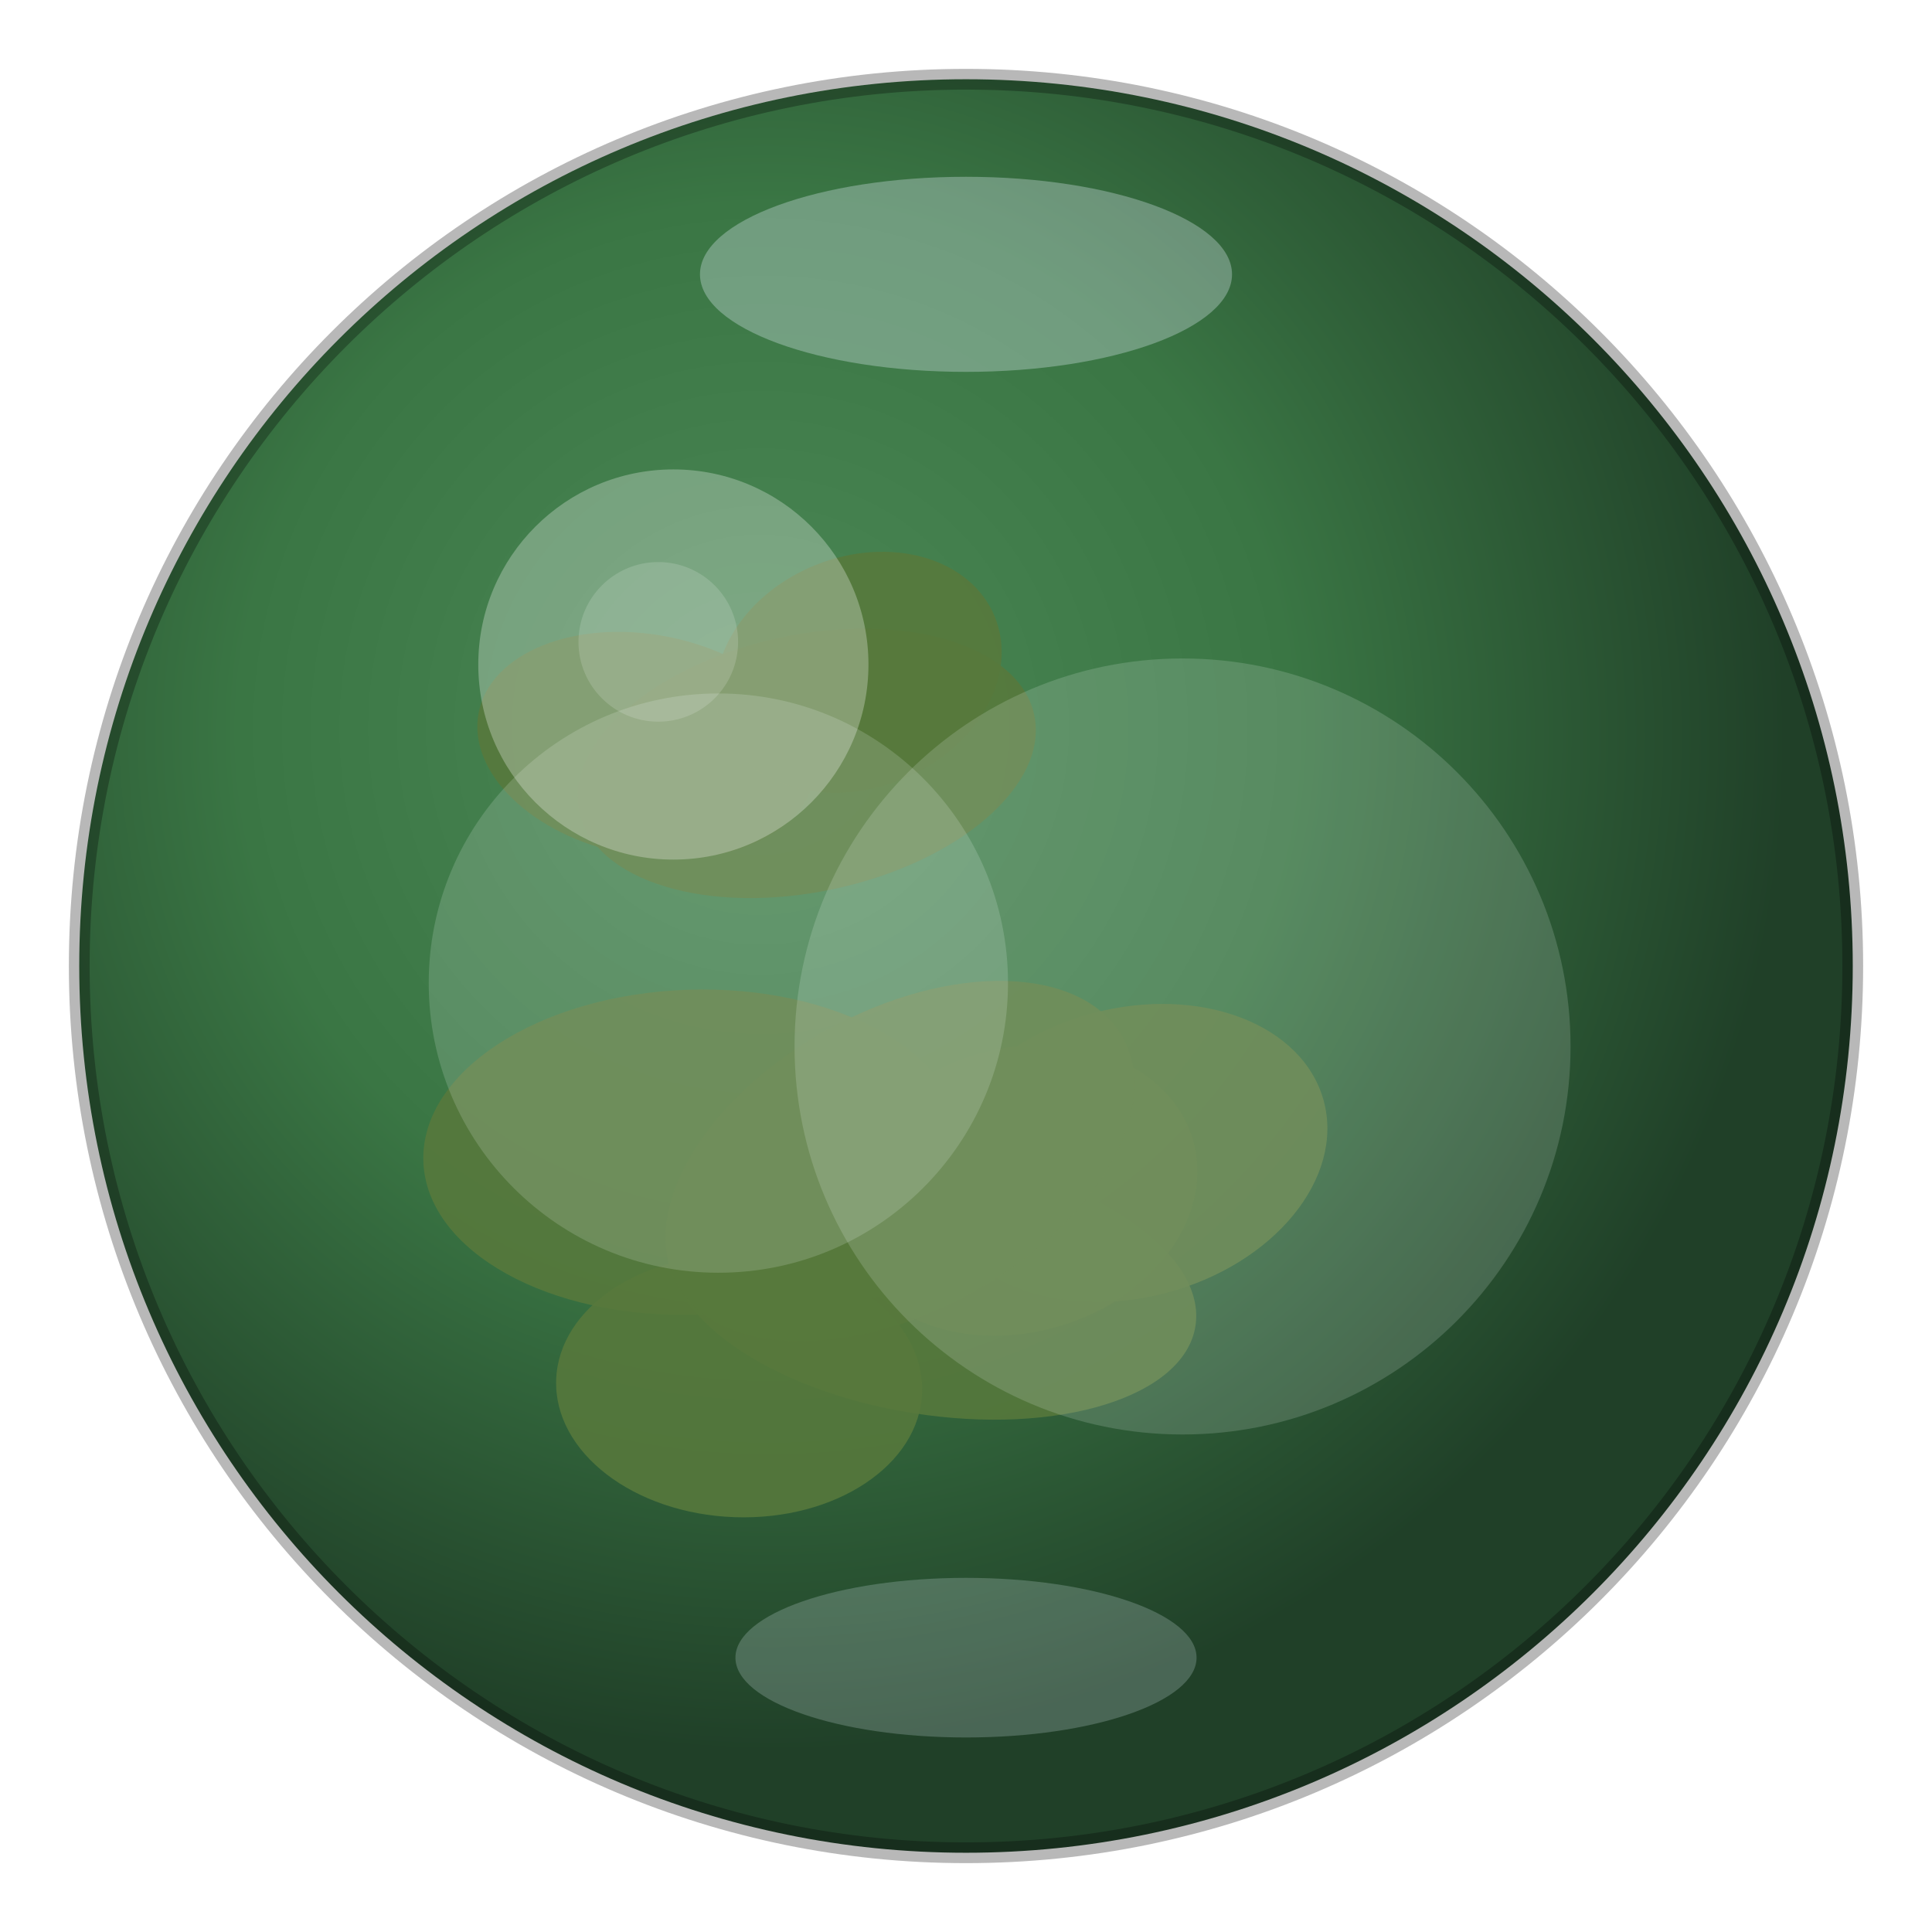
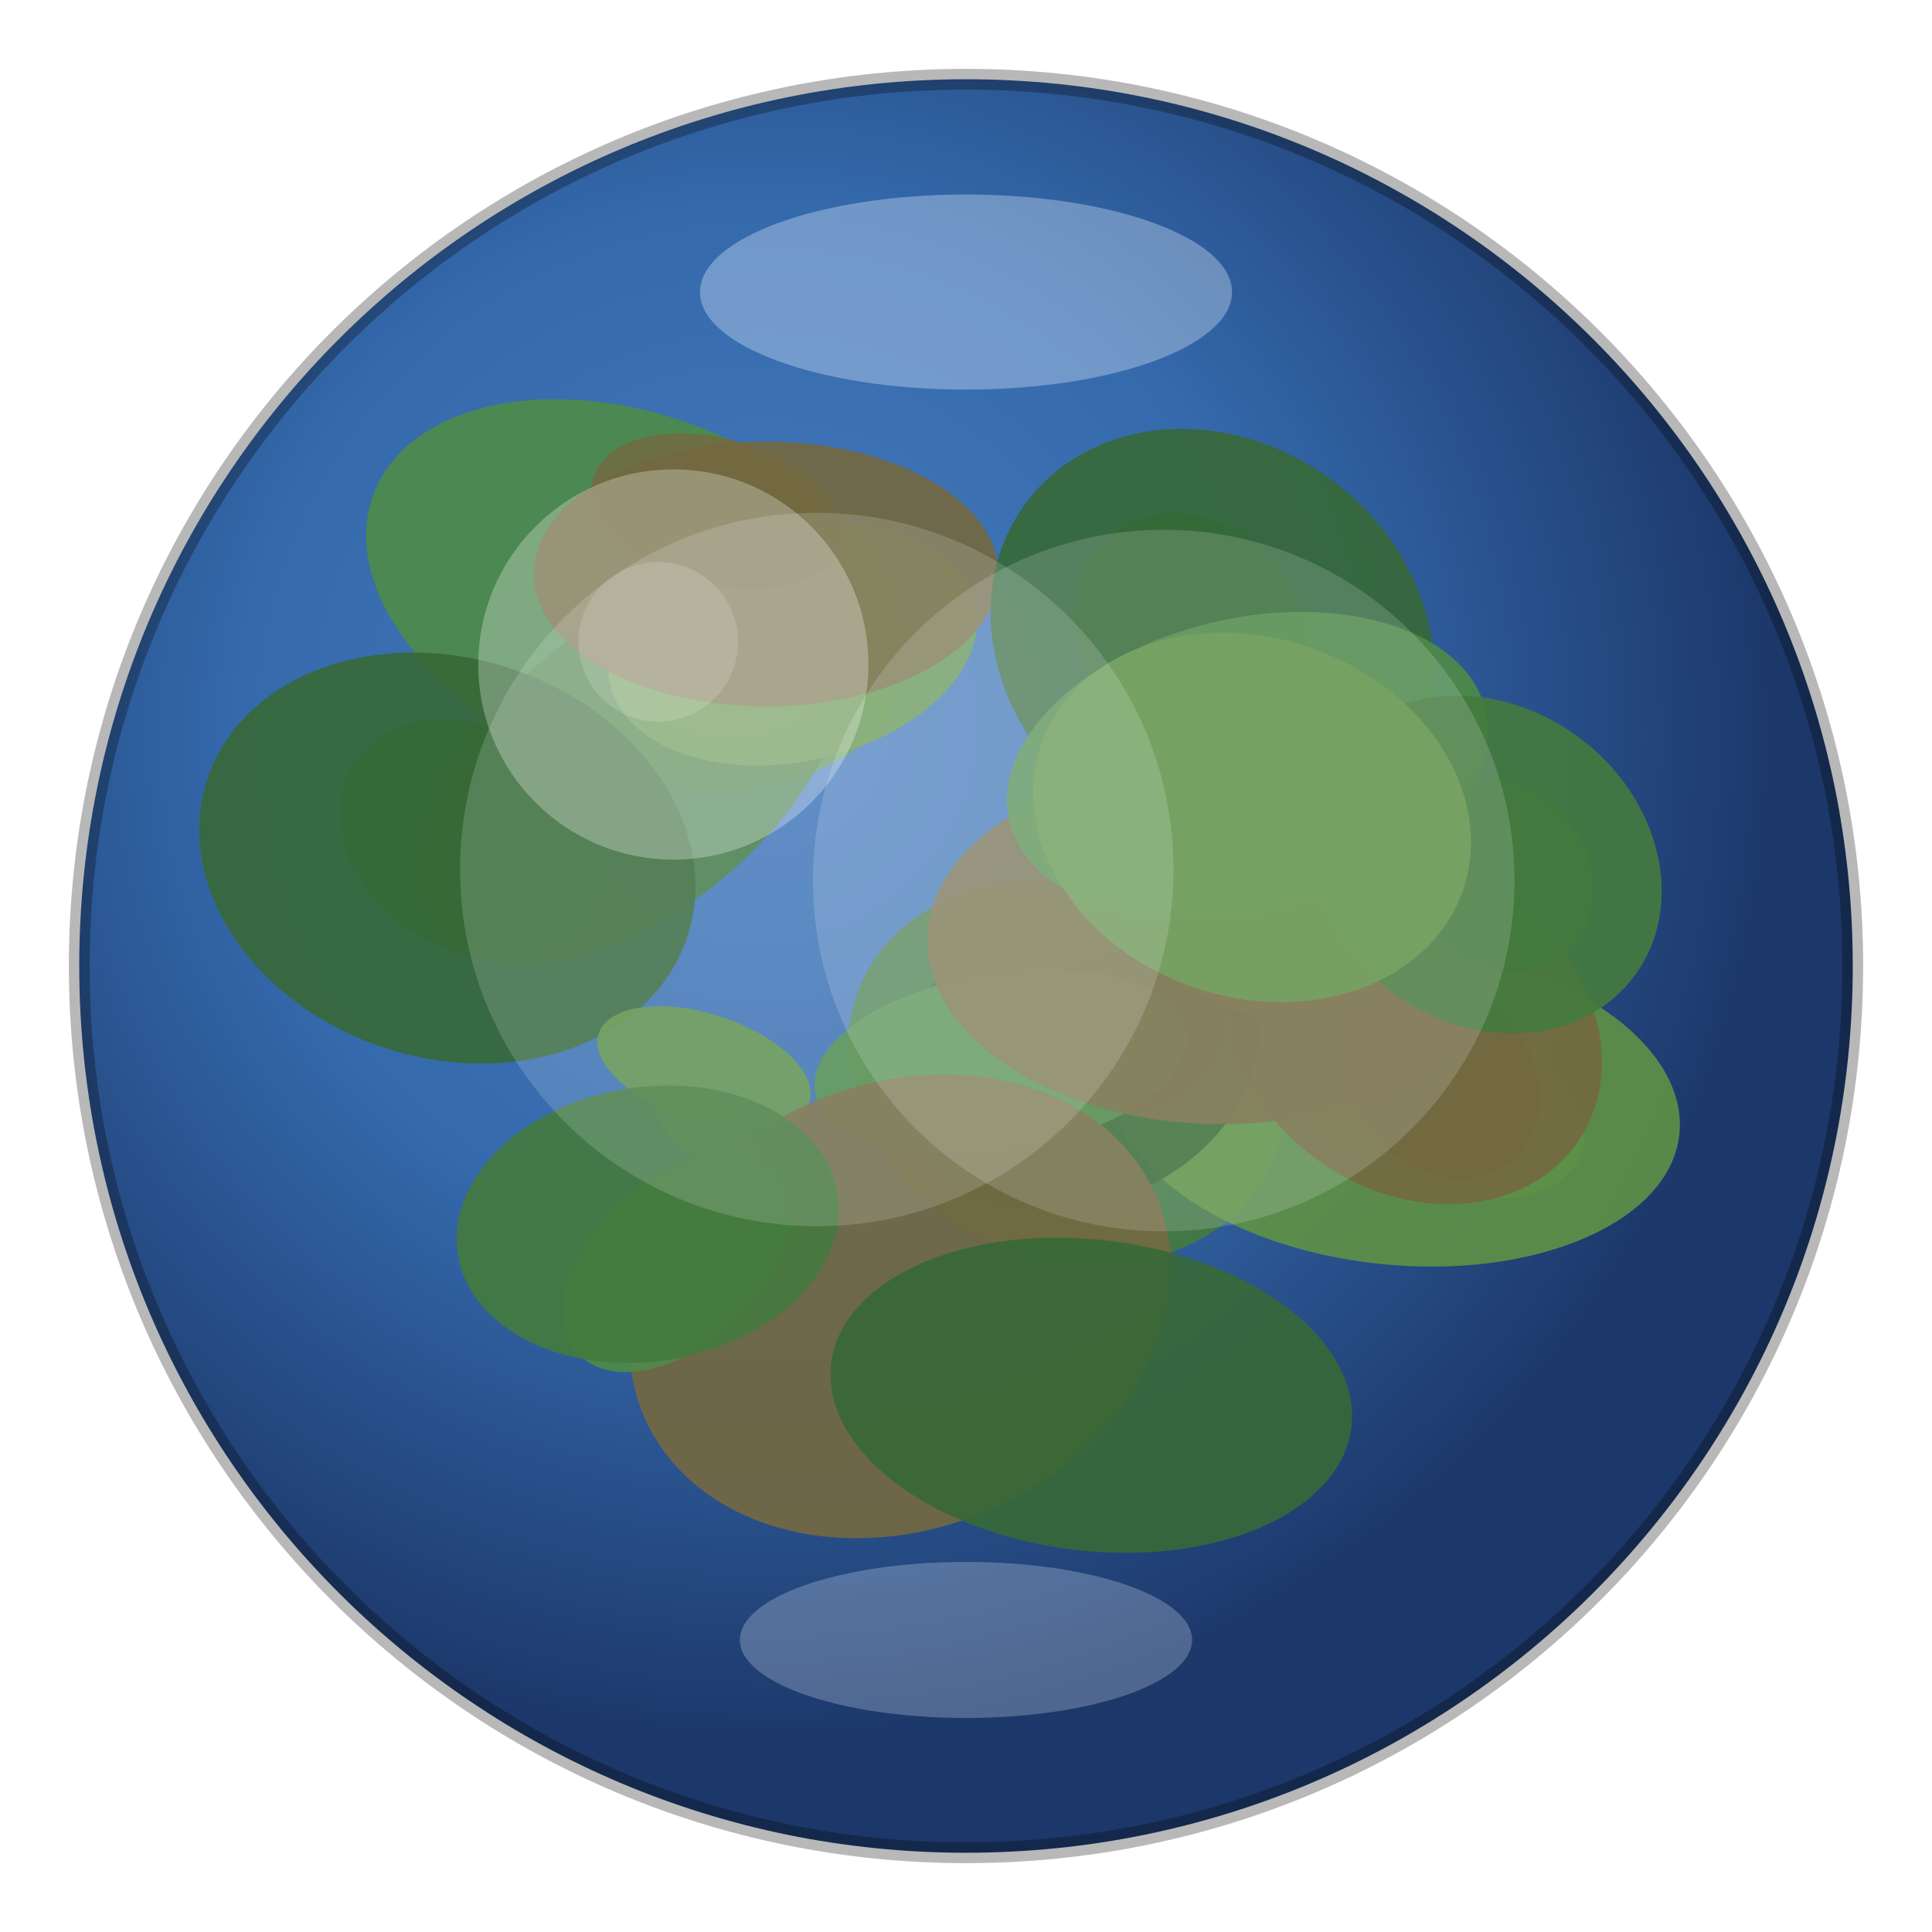
<svg xmlns="http://www.w3.org/2000/svg" width="512" height="512" viewBox="0 0 512 512">
  <defs>
    <radialGradient id="bodyTerran2" cx="39%" cy="37%" r="58%" fx="38%" fy="36%">
-       <stop offset="0%" stop-color="rgb(76,136,86)" />
-       <stop offset="52%" stop-color="rgb(58,118,68)" />
-       <stop offset="100%" stop-color="rgb(32,64,40)" />
+       <stop offset="0%" stop-color="rgb(70,123,190)" />
+       <stop offset="52%" stop-color="rgb(52,105,172)" />
+       <stop offset="100%" stop-color="rgb(28,55,105)" />
    </radialGradient>
  </defs>
  <circle cx="256" cy="256" r="235" fill="url(#bodyTerran2)" />
  <circle cx="256" cy="256" r="235" fill="none" stroke="rgba(0,0,0,0.28)" stroke-width="5.5" />
-   <ellipse cx="171.29" cy="197.506" rx="45.271" ry="29.318" fill="rgba(88,121,60,0.87)" transform="rotate(11 171.2897 197.5055)" />
-   <ellipse cx="213.817" cy="202.3" rx="61.619" ry="34.066" fill="rgba(88,121,60,0.87)" transform="rotate(-12 213.817 202.3001)" />
-   <ellipse cx="227.527" cy="178.144" rx="38.983" ry="30.602" fill="rgba(88,121,60,0.87)" transform="rotate(-22 227.5265 178.1438)" />
-   <ellipse cx="247.357" cy="340.441" rx="70.311" ry="34.473" fill="rgba(88,121,60,0.87)" transform="rotate(9 247.3572 340.4407)" />
-   <ellipse cx="299.429" cy="305.541" rx="53.193" ry="38.316" fill="rgba(88,121,60,0.87)" transform="rotate(-15 299.4287 305.5415)" />
-   <ellipse cx="269.83" cy="315.439" rx="48.184" ry="37.609" fill="rgba(88,121,60,0.87)" transform="rotate(-16 269.8298 315.4391)" />
-   <ellipse cx="183.604" cy="305.339" rx="71.449" ry="43.066" fill="rgba(88,121,60,0.87)" transform="rotate(-2 183.6042 305.3391)" />
-   <ellipse cx="195.88" cy="367.331" rx="48.519" ry="34.759" fill="rgba(88,121,60,0.87)" transform="rotate(2 195.8805 367.3308)" />
-   <ellipse cx="238.51" cy="307.719" rx="67.511" ry="39.786" fill="rgba(88,121,60,0.87)" transform="rotate(-29 238.5096 307.719)" />
-   <ellipse cx="256" cy="72.7" rx="70.5" ry="25.85" fill="rgba(232,242,255,0.31)" />
-   <ellipse cx="256" cy="439.3" rx="61.1" ry="21.15" fill="rgba(232,242,255,0.21)" />
-   <circle cx="313.388" cy="277.326" r="102.825" fill="rgba(245,250,255,0.16)" />
-   <circle cx="190.375" cy="260.532" r="76.757" fill="rgba(245,250,255,0.16)" />
+   <ellipse cx="168.529" cy="157.372" rx="74.387" ry="47.3" fill="rgba(78,138,72,0.91)" transform="rotate(21 168.5291 157.3723)" />
+   <ellipse cx="167.745" cy="203.822" rx="67.122" ry="37.495" fill="rgba(68,122,62,0.91)" transform="rotate(-40 167.7452 203.8225)" />
+   <ellipse cx="210.042" cy="170.65" rx="49.543" ry="31.218" fill="rgba(95,145,70,0.91)" transform="rotate(-12 210.0416 170.65)" />
+   <ellipse cx="192.739" cy="179.089" rx="27.249" ry="17.17" fill="rgba(95,145,70,0.83)" transform="rotate(3 210.0416 170.65)" />
+   <ellipse cx="203.027" cy="152.132" rx="61.564" ry="35.09" fill="rgba(115,105,65,0.91)" transform="rotate(0 203.027 152.1316)" />
+   <ellipse cx="186.062" cy="139.448" rx="33.86" ry="19.3" fill="rgba(115,105,65,0.83)" transform="rotate(15 203.027 152.1316)" />
+   <ellipse cx="118.547" cy="227.389" rx="66.943" ry="52.951" fill="rgba(55,105,55,0.91)" transform="rotate(18 118.5467 227.3888)" />
+   <ellipse cx="121.015" cy="219.627" rx="36.819" ry="29.123" fill="rgba(55,105,55,0.83)" transform="rotate(33 118.5467 227.3888)" />
+   <ellipse cx="282.672" cy="284.378" rx="59.374" ry="49.116" fill="rgba(68,122,62,0.91)" transform="rotate(23 282.6724 284.3778)" />
+   <ellipse cx="369.95" cy="292.662" rx="75.512" ry="42.495" fill="rgba(95,145,70,0.91)" transform="rotate(6 369.9499 292.6616)" />
+   <ellipse cx="379.043" cy="287.608" rx="41.532" ry="23.372" fill="rgba(95,145,70,0.83)" transform="rotate(21 369.9499 292.6616)" />
+   <ellipse cx="374.827" cy="272.946" rx="52.488" ry="42.971" fill="rgba(115,105,65,0.91)" transform="rotate(34 374.8275 272.9457)" />
+   <ellipse cx="389.159" cy="275.826" rx="28.868" ry="23.634" fill="rgba(115,105,65,0.83)" transform="rotate(49 374.8275 272.9457)" />
+   <ellipse cx="285.239" cy="280.275" rx="49.553" ry="38.899" fill="rgba(55,105,55,0.91)" transform="rotate(-21 285.2393 280.2747)" />
+   <ellipse cx="297.697" cy="274.696" rx="27.254" ry="21.394" fill="rgba(55,105,55,0.83)" transform="rotate(-6 285.2393 280.2747)" />
+   <ellipse cx="265.189" cy="281.361" rx="49.845" ry="23.454" fill="rgba(78,138,72,0.91)" transform="rotate(-9 265.1885 281.3608)" />
+   <ellipse cx="186.583" cy="282.986" rx="29.36" ry="14.262" fill="rgba(95,145,70,0.91)" transform="rotate(18 186.5835 282.9863)" />
+   <ellipse cx="196.603" cy="296.174" rx="16.148" ry="7.844" fill="rgba(95,145,70,0.83)" transform="rotate(33 186.5835 282.9863)" />
+   <ellipse cx="238.563" cy="346.209" rx="73.877" ry="58.905" fill="rgba(115,105,65,0.91)" transform="rotate(-23 238.5632 346.2091)" />
+   <ellipse cx="289.195" cy="369.754" rx="69.445" ry="41.195" fill="rgba(55,105,55,0.91)" transform="rotate(7 289.1954 369.7539)" />
+   <ellipse cx="179.425" cy="334.426" rx="35.753" ry="21.914" fill="rgba(78,138,72,0.91)" transform="rotate(-43 179.4248 334.4256)" />
+   <ellipse cx="171.658" cy="324.434" rx="50.94" ry="36.338" fill="rgba(68,122,62,0.91)" transform="rotate(-9 171.6576 324.4335)" />
+   <ellipse cx="320.99" cy="250.774" rx="75.275" ry="47.089" fill="rgba(115,105,65,0.91)" transform="rotate(2 320.9901 250.7744)" />
+   <ellipse cx="333.177" cy="239.197" rx="41.401" ry="25.899" fill="rgba(115,105,65,0.83)" transform="rotate(17 320.9901 250.7744)" />
+   <ellipse cx="321.331" cy="170.199" rx="61.687" ry="53.355" fill="rgba(55,105,55,0.91)" transform="rotate(37 321.3308 170.1993)" />
+   <ellipse cx="316.357" cy="173.505" rx="33.928" ry="29.345" fill="rgba(55,105,55,0.83)" transform="rotate(52 321.3308 170.1993)" />
+   <ellipse cx="330.584" cy="202.958" rx="64.799" ry="39.084" fill="rgba(78,138,72,0.91)" transform="rotate(-13 330.5841 202.9576)" />
+   <ellipse cx="393.546" cy="229.092" rx="49.398" ry="41.877" fill="rgba(68,122,62,0.91)" transform="rotate(37 393.5461 229.0918)" />
+   <ellipse cx="397.941" cy="227.621" rx="27.169" ry="23.032" fill="rgba(68,122,62,0.83)" transform="rotate(52 393.5461 229.0918)" />
+   <ellipse cx="331.811" cy="216.627" rx="59.12" ry="47.592" fill="rgba(95,145,70,0.91)" transform="rotate(19 331.8107 216.6267)" />
+   <ellipse cx="256" cy="77.4" rx="70.5" ry="25.85" fill="rgba(235,245,255,0.33)" />
+   <ellipse cx="256" cy="434.6" rx="59.925" ry="20.68" fill="rgba(235,245,255,0.25)" />
+   <circle cx="308.392" cy="233.366" r="92.957" fill="rgba(245,250,255,0.16)" />
+   <circle cx="216.464" cy="230.427" r="94.536" fill="rgba(245,250,255,0.16)" />
  <circle cx="178.45" cy="176.1" r="51.7" fill="rgba(255,255,255,0.28)" />
  <circle cx="174.45" cy="170.1" r="21.15" fill="rgba(255,255,255,0.15)" />
</svg>
